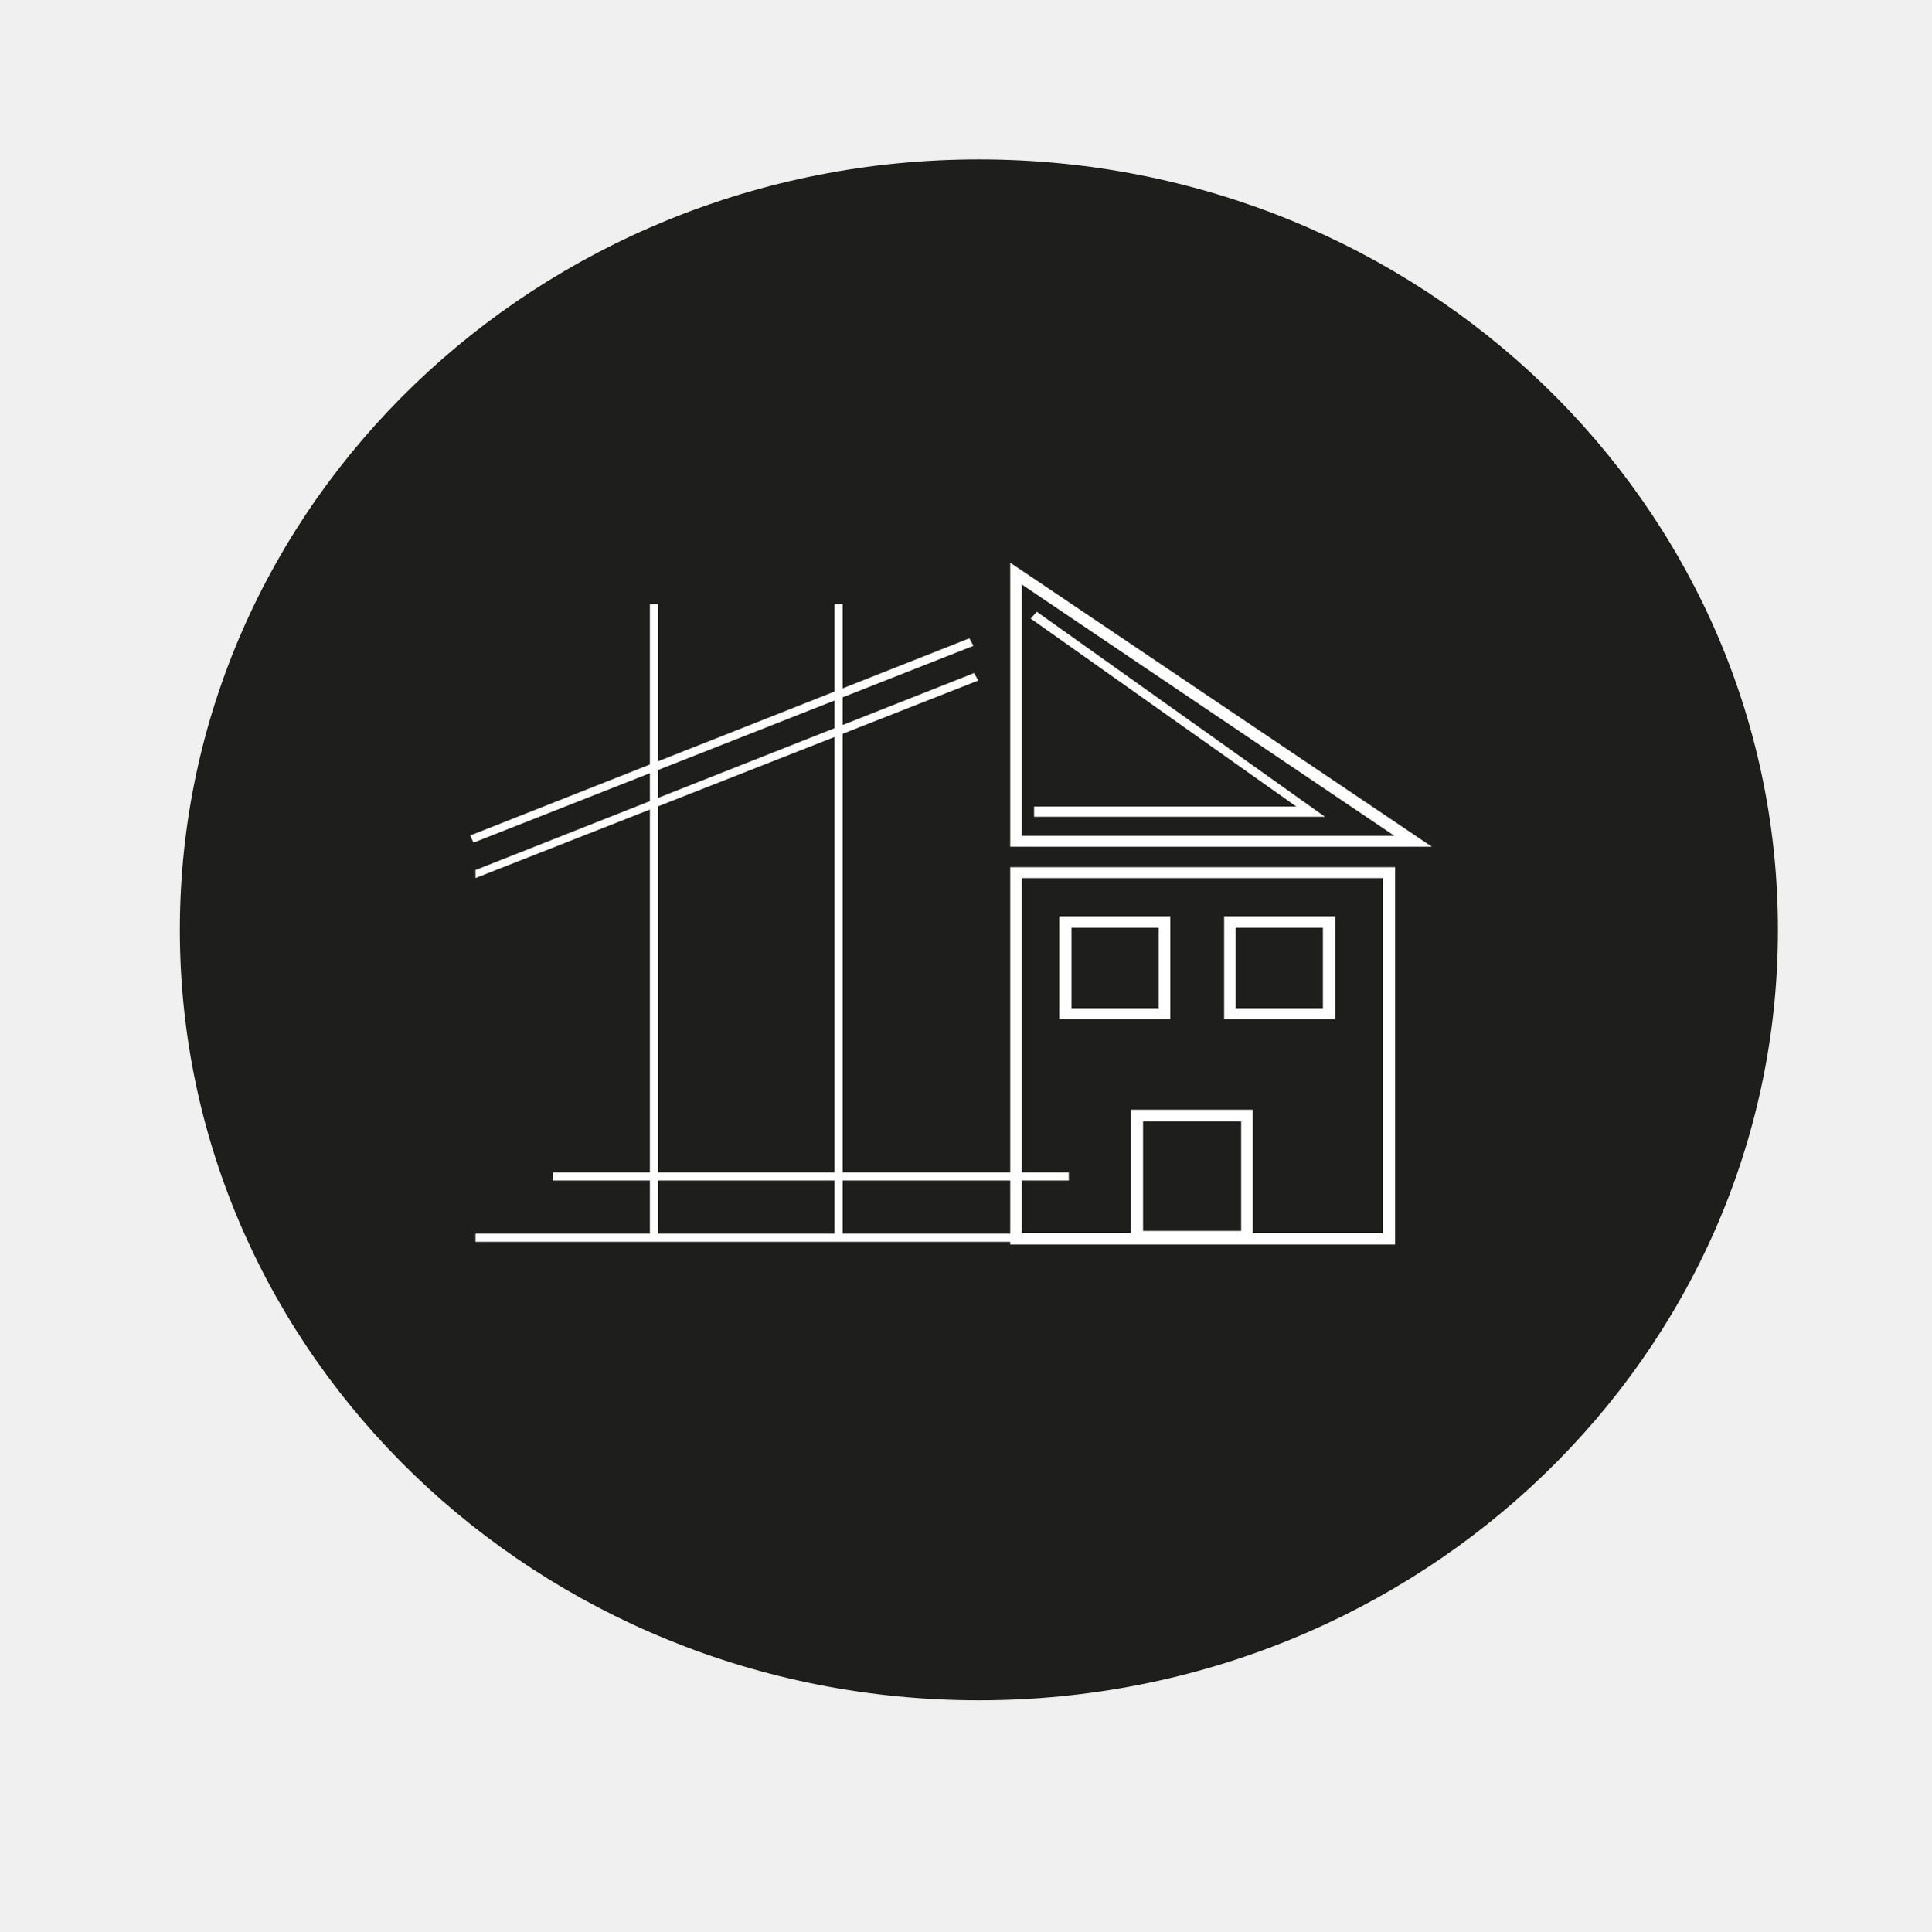
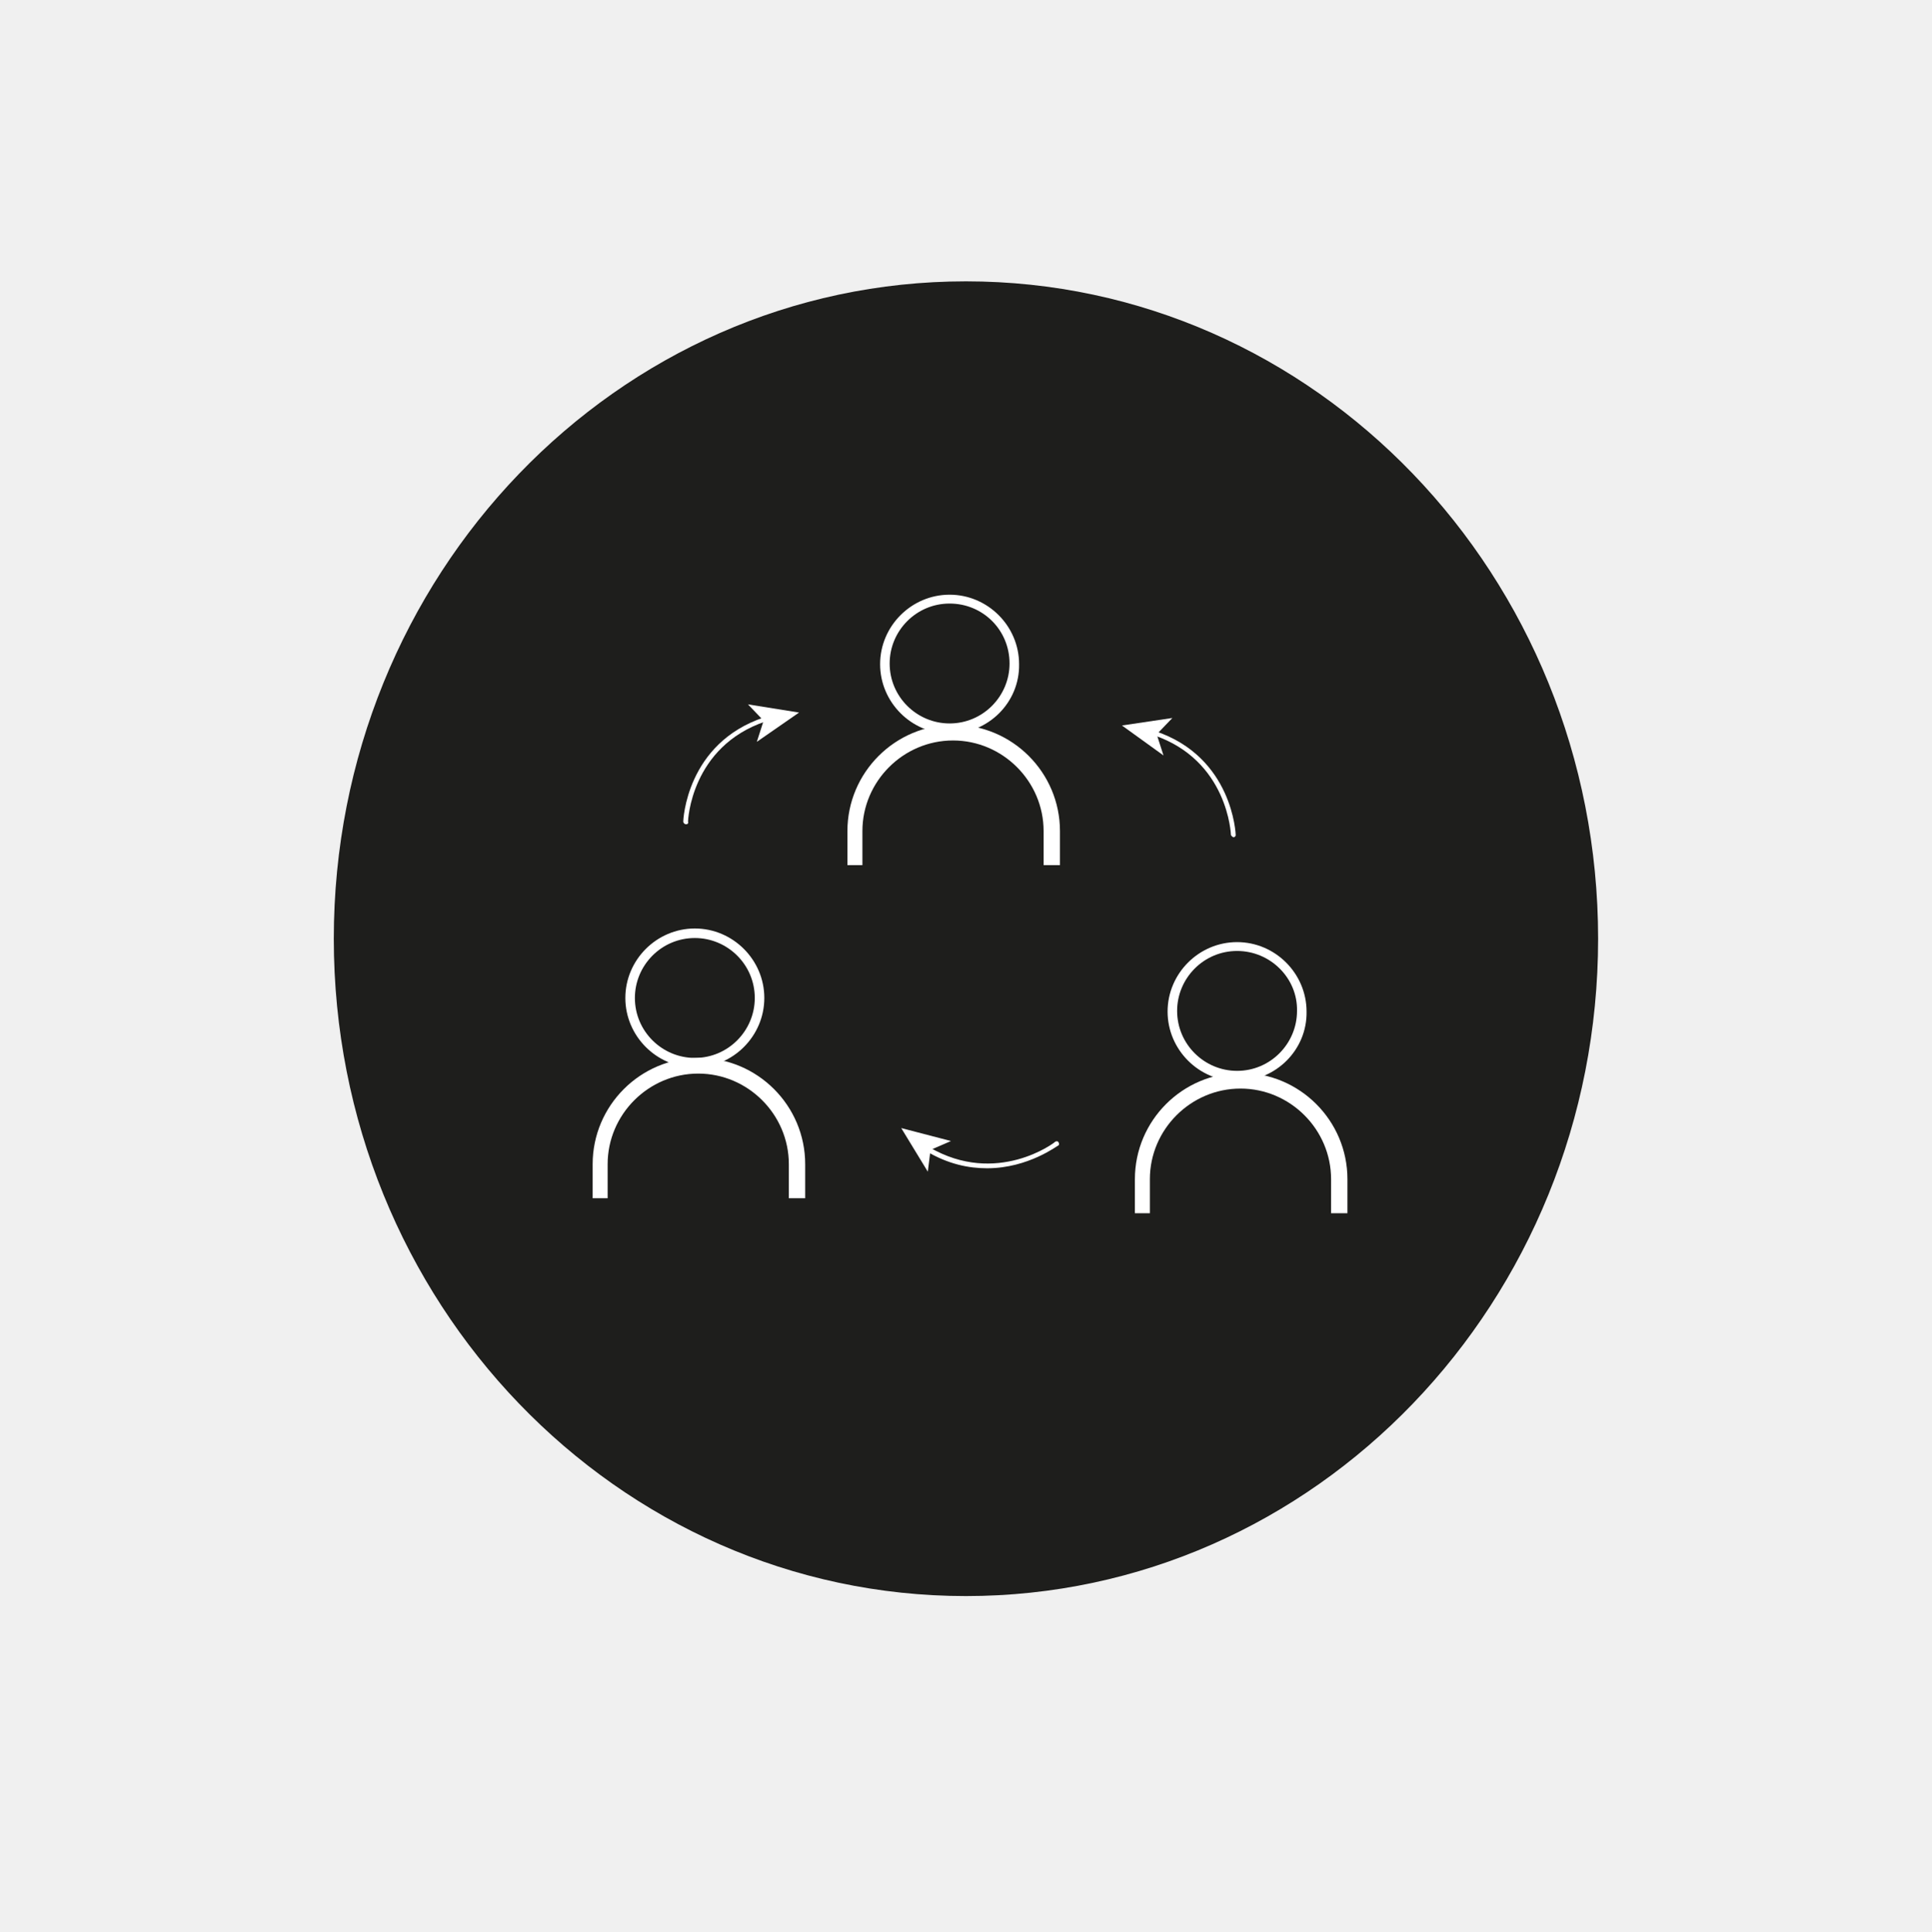
<svg xmlns="http://www.w3.org/2000/svg" version="1.1" id="Livello_1" x="0px" y="0px" viewBox="0 0 283.5 283.5" style="enable-background:new 0 0 283.5 283.5;" xml:space="preserve">
  <style type="text/css">
	.st0{fill:#1E1E1C;}
	.st1{fill:#FFFFFF;}
</style>
  <g>
-     <ellipse class="st0" cx="143.7" cy="136.5" rx="117.3" ry="113.1" />
+     <ellipse class="st0" cx="141.8" cy="137.8" rx="92.8" ry="96.5" />
  </g>
  <g>
    <g>
      <g>
-         <rect x="70.3" y="181.5" class="st1" width="89.5" height="0.3" />
-         <rect x="69.8" y="181.1" class="st1" width="90.4" height="1.2" />
+         <path class="st1" d="M102,156.7c-5.6,0-10.2-4.6-10.2-10.2c0-5.6,4.6-10.2,10.2-10.2s10.2,4.6,10.2,10.2     C112.2,152.1,107.6,156.7,102,156.7z M102,137.7c-4.9,0-8.8,4-8.8,8.8c0,4.9,4,8.8,8.8,8.8c4.9,0,8.8-4,8.8-8.8     C110.8,141.6,106.8,137.7,102,137.7z" />
      </g>
    </g>
    <g>
      <g>
-         <rect x="95.8" y="89.2" class="st1" width="0.4" height="92.5" />
-         <rect x="95.4" y="88.7" class="st1" width="1.2" height="93.3" />
+         <path class="st1" d="M118,175.9h-2.2v-5c0-7.3-6-13.3-13.3-13.3s-13.3,6-13.3,13.3v5H87v-5c0-8.6,7-15.6,15.6-15.6     s15.6,7,15.6,15.6v5H118z" />
      </g>
    </g>
    <g>
      <g>
-         <rect x="122.9" y="89.2" class="st1" width="0.4" height="92.5" />
-         <rect x="122.5" y="88.7" class="st1" width="1.2" height="93.3" />
+         <path class="st1" d="M139.4,107.7c-5.6,0-10.2-4.6-10.2-10.2s4.6-10.2,10.2-10.2c5.6,0,10.2,4.6,10.2,10.2     C149.7,103.1,145.1,107.7,139.4,107.7z M139.4,88.6c-4.9,0-8.8,4-8.8,8.8c0,4.9,4,8.8,8.8,8.8c4.9,0,8.8-4,8.8-8.8     C148.2,92.5,144.3,88.6,139.4,88.6z" />
      </g>
    </g>
    <g>
      <g>
-         <rect x="81.6" y="172.5" class="st1" width="74.8" height="0.3" />
-         <rect x="81.2" y="172.1" class="st1" width="75.7" height="1.2" />
+         <path class="st1" d="M155.4,127h-2.2v-5c0-7.3-6-13.3-13.3-13.3s-13.3,6-13.3,13.3v5h-2.2v-5c0-8.6,7-15.6,15.6-15.6     s15.6,7,15.6,15.6v5H155.4z" />
      </g>
    </g>
    <g>
      <g>
-         <polygon class="st1" points="70.3,128.3 70.3,127.9 142.8,99.3 143,99.7    " />
-         <polygon class="st1" points="69.8,128.9 69.8,127.7 70.1,127.6 143,98.8 143.6,99.9    " />
+         <path class="st1" d="M181.6,158.7c-5.6,0-10.2-4.6-10.2-10.2c0-5.6,4.6-10.2,10.2-10.2s10.2,4.6,10.2,10.2     C191.9,154.1,187.3,158.7,181.6,158.7z M181.6,139.6c-4.9,0-8.8,4-8.8,8.8c0,4.9,4,8.8,8.8,8.8c4.9,0,8.8-4,8.8-8.8     C190.5,143.6,186.5,139.6,181.6,139.6z" />
      </g>
    </g>
    <g>
      <g>
-         <polygon class="st1" points="69.8,123.2 69.6,122.8 142.1,94.2 142.2,94.6    " />
-         <polygon class="st1" points="69.5,123.7 69,122.6 69.4,122.5 142.3,93.7 142.9,94.8 142.4,95    " />
+         <path class="st1" d="M197.6,178.1h-2.2v-5c0-7.3-6-13.3-13.3-13.3s-13.3,6-13.3,13.3v5h-2.2v-5c0-8.6,7-15.6,15.6-15.6     s15.6,7,15.6,15.6v5H197.6z" />
      </g>
    </g>
+   </g>
+   <g>
    <g>
      <g>
-         <path class="st1" d="M210.2,124.3l-61.9,0l0-41.7L210.2,124.3z M150,122.7h54.7L150,85.8V122.7z" />
+         <path class="st1" d="M100.7,121L100.7,121c-0.2,0-0.4-0.2-0.4-0.4c0-0.1,0.4-11.5,11.9-15.3c0.2-0.1,0.4,0,0.4,0.2     c0.1,0.2,0,0.4-0.2,0.4c-11,3.7-11.4,14.6-11.4,14.7C101.1,120.9,100.9,121,100.7,121z" />
+       </g>
+       <g>
+         <g>
+           <polygon class="st1" points="117.3,104.6 111.1,108.9 112.1,105.8 109.8,103.4     " />
+         </g>
      </g>
    </g>
+   </g>
+   <g>
    <g>
      <g>
-         <path class="st1" d="M204.8,182.7h-56.5l0-55.4l56.5,0L204.8,182.7z M150,181h53l0-52.1h-53L150,181z" />
+         <path class="st1" d="M144.9,171.5c-2.7,0-5.7-0.6-8.9-2.5c-0.2-0.1-0.2-0.3-0.1-0.5c0.1-0.2,0.3-0.2,0.5-0.1     c9.9,5.8,18.5-0.7,18.5-0.8c0.2-0.1,0.4-0.1,0.5,0.1c0.1,0.2,0.1,0.4-0.1,0.5C155.3,168.1,151,171.5,144.9,171.5z" />
+       </g>
+       <g>
+         <g>
+           <polygon class="st1" points="132.3,165.6 139.6,167.5 136.6,168.8 136.2,172     " />
+         </g>
      </g>
    </g>
+   </g>
+   <g>
    <g>
      <g>
-         <path class="st1" d="M171.8,149.6h-16.3v-15.1h16.3V149.6z M157.3,148h12.8v-11.8h-12.8V148z" />
+         <path class="st1" d="M181.1,122.9c-0.2,0-0.3-0.2-0.4-0.3c0-0.1-0.4-11-11.4-14.7c-0.2-0.1-0.3-0.3-0.2-0.4     c0.1-0.2,0.3-0.3,0.4-0.2c11.5,3.8,11.9,15.2,11.9,15.3C181.4,122.7,181.3,122.9,181.1,122.9L181.1,122.9z" />
      </g>
-     </g>
-     <g>
      <g>
-         <path class="st1" d="M196,149.6h-16.3v-15.1H196V149.6z M181.4,148h12.8v-11.8h-12.8V148z" />
-       </g>
-     </g>
-     <g>
-       <g>
-         <polygon class="st1" points="194.5,119.9 151.8,119.9 151.8,118.4 190.3,118.4 151.3,90.8 152.2,89.8    " />
-       </g>
-     </g>
-     <g>
-       <g>
-         <path class="st1" d="M183.9,182.3H166v-19.4h17.9L183.9,182.3z M167.8,180.7h14.4v-16.1h-14.4V180.7z" />
+         <g>
+           <polygon class="st1" points="164.7,106.5 172.1,105.4 169.8,107.8 170.8,110.9     " />
+         </g>
      </g>
    </g>
  </g>
</svg>
